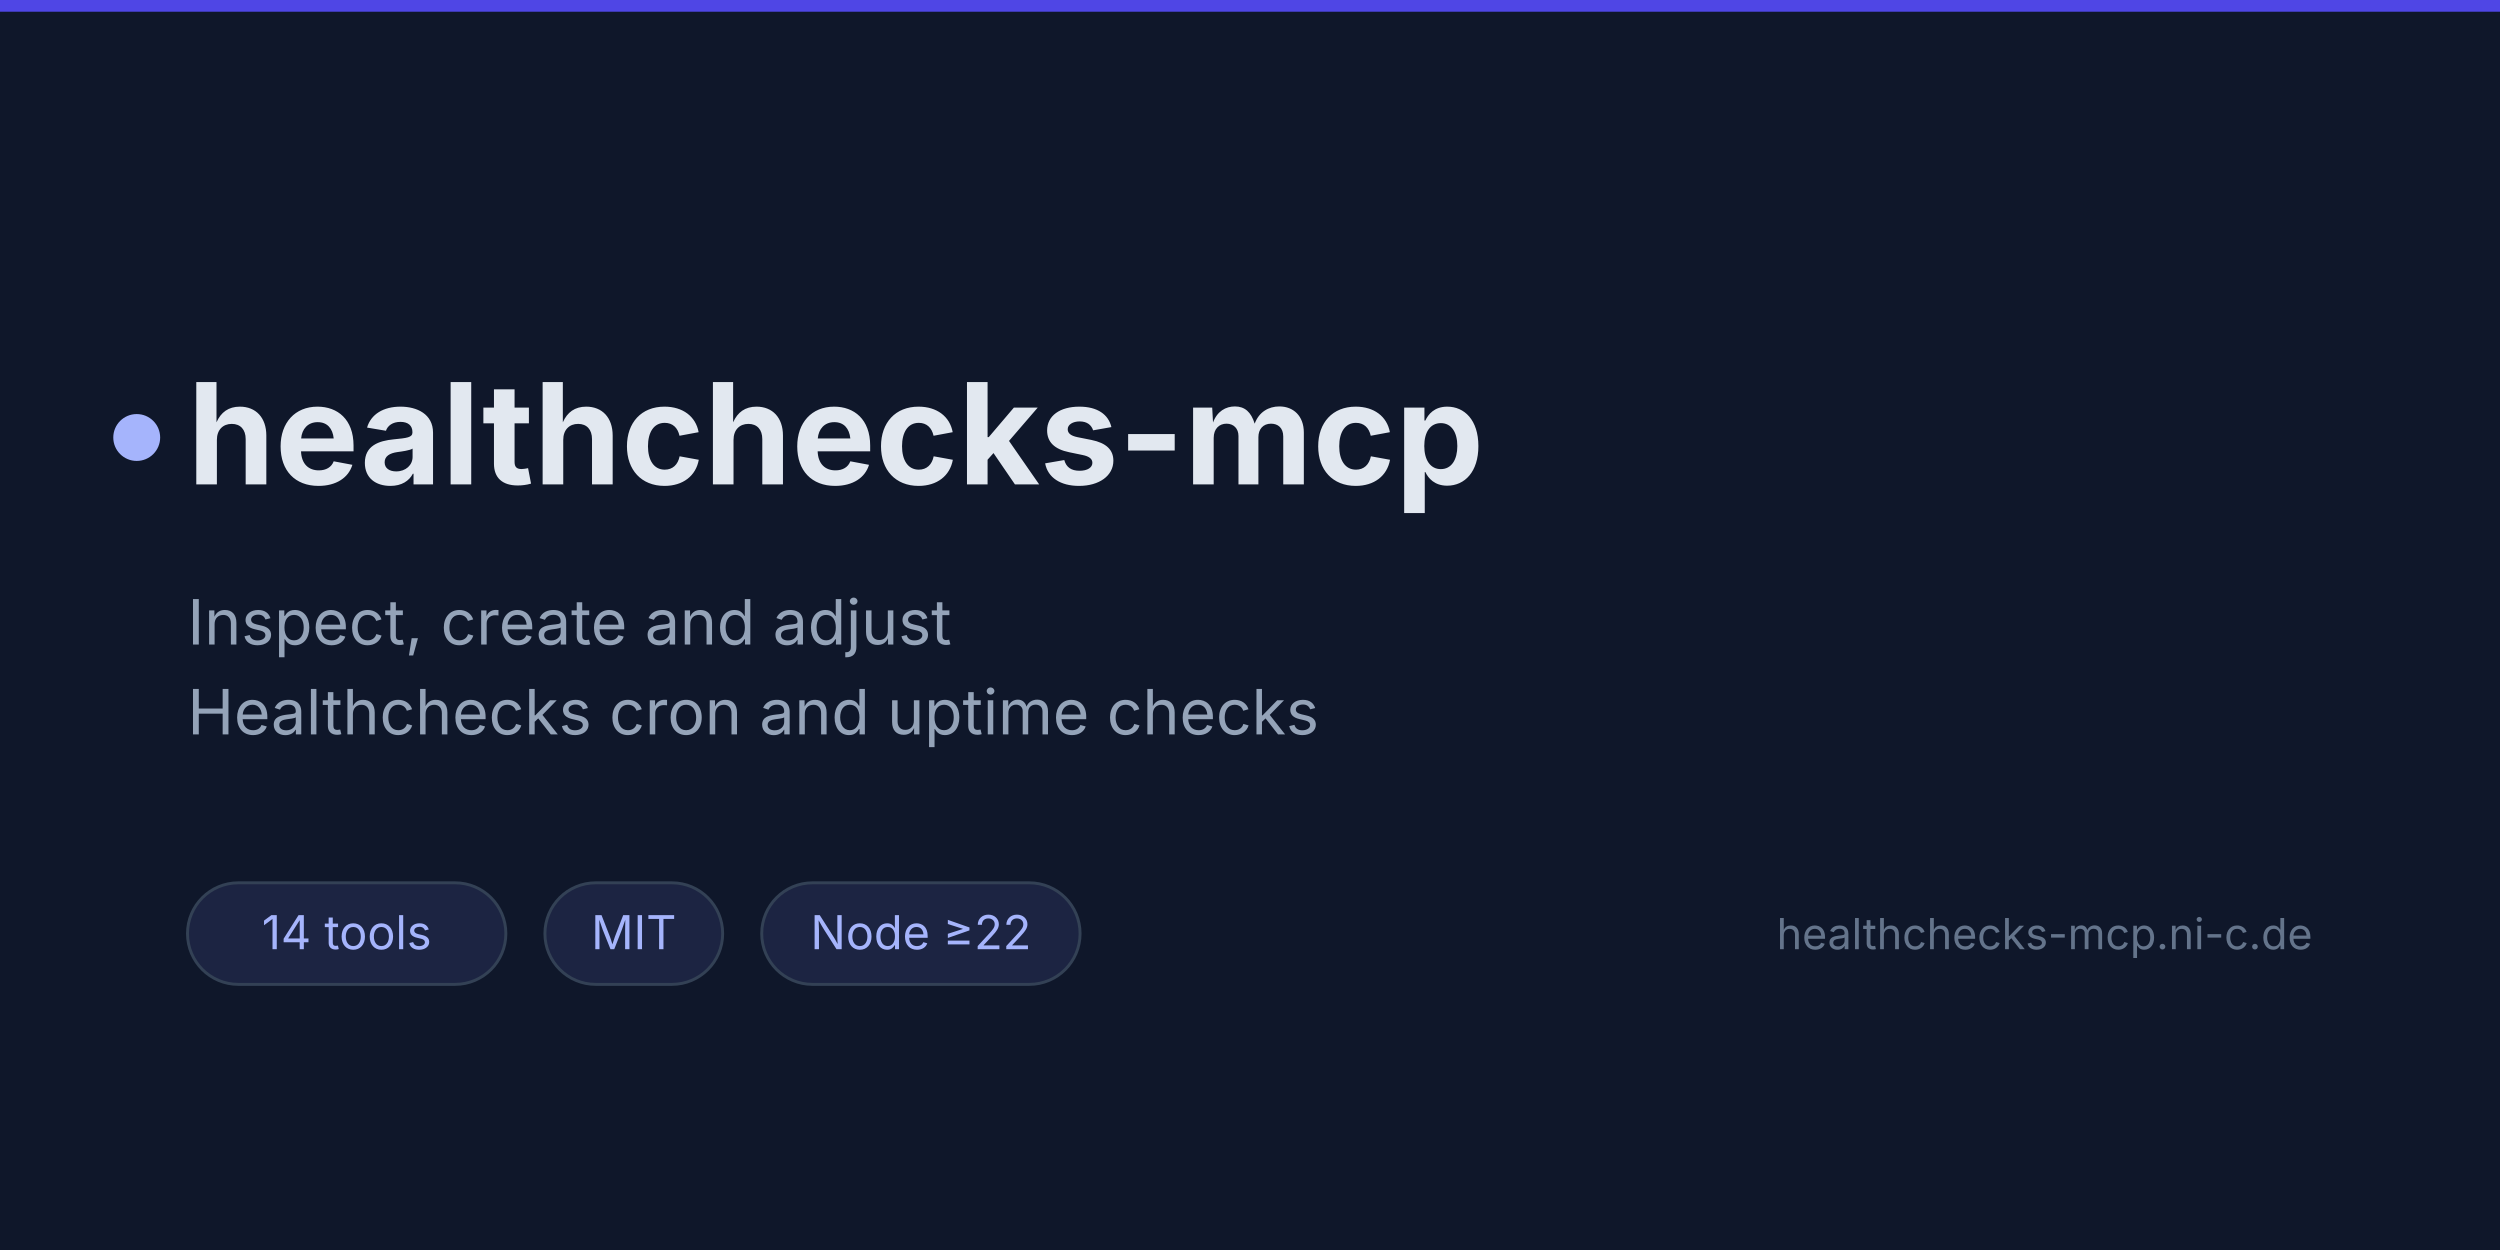
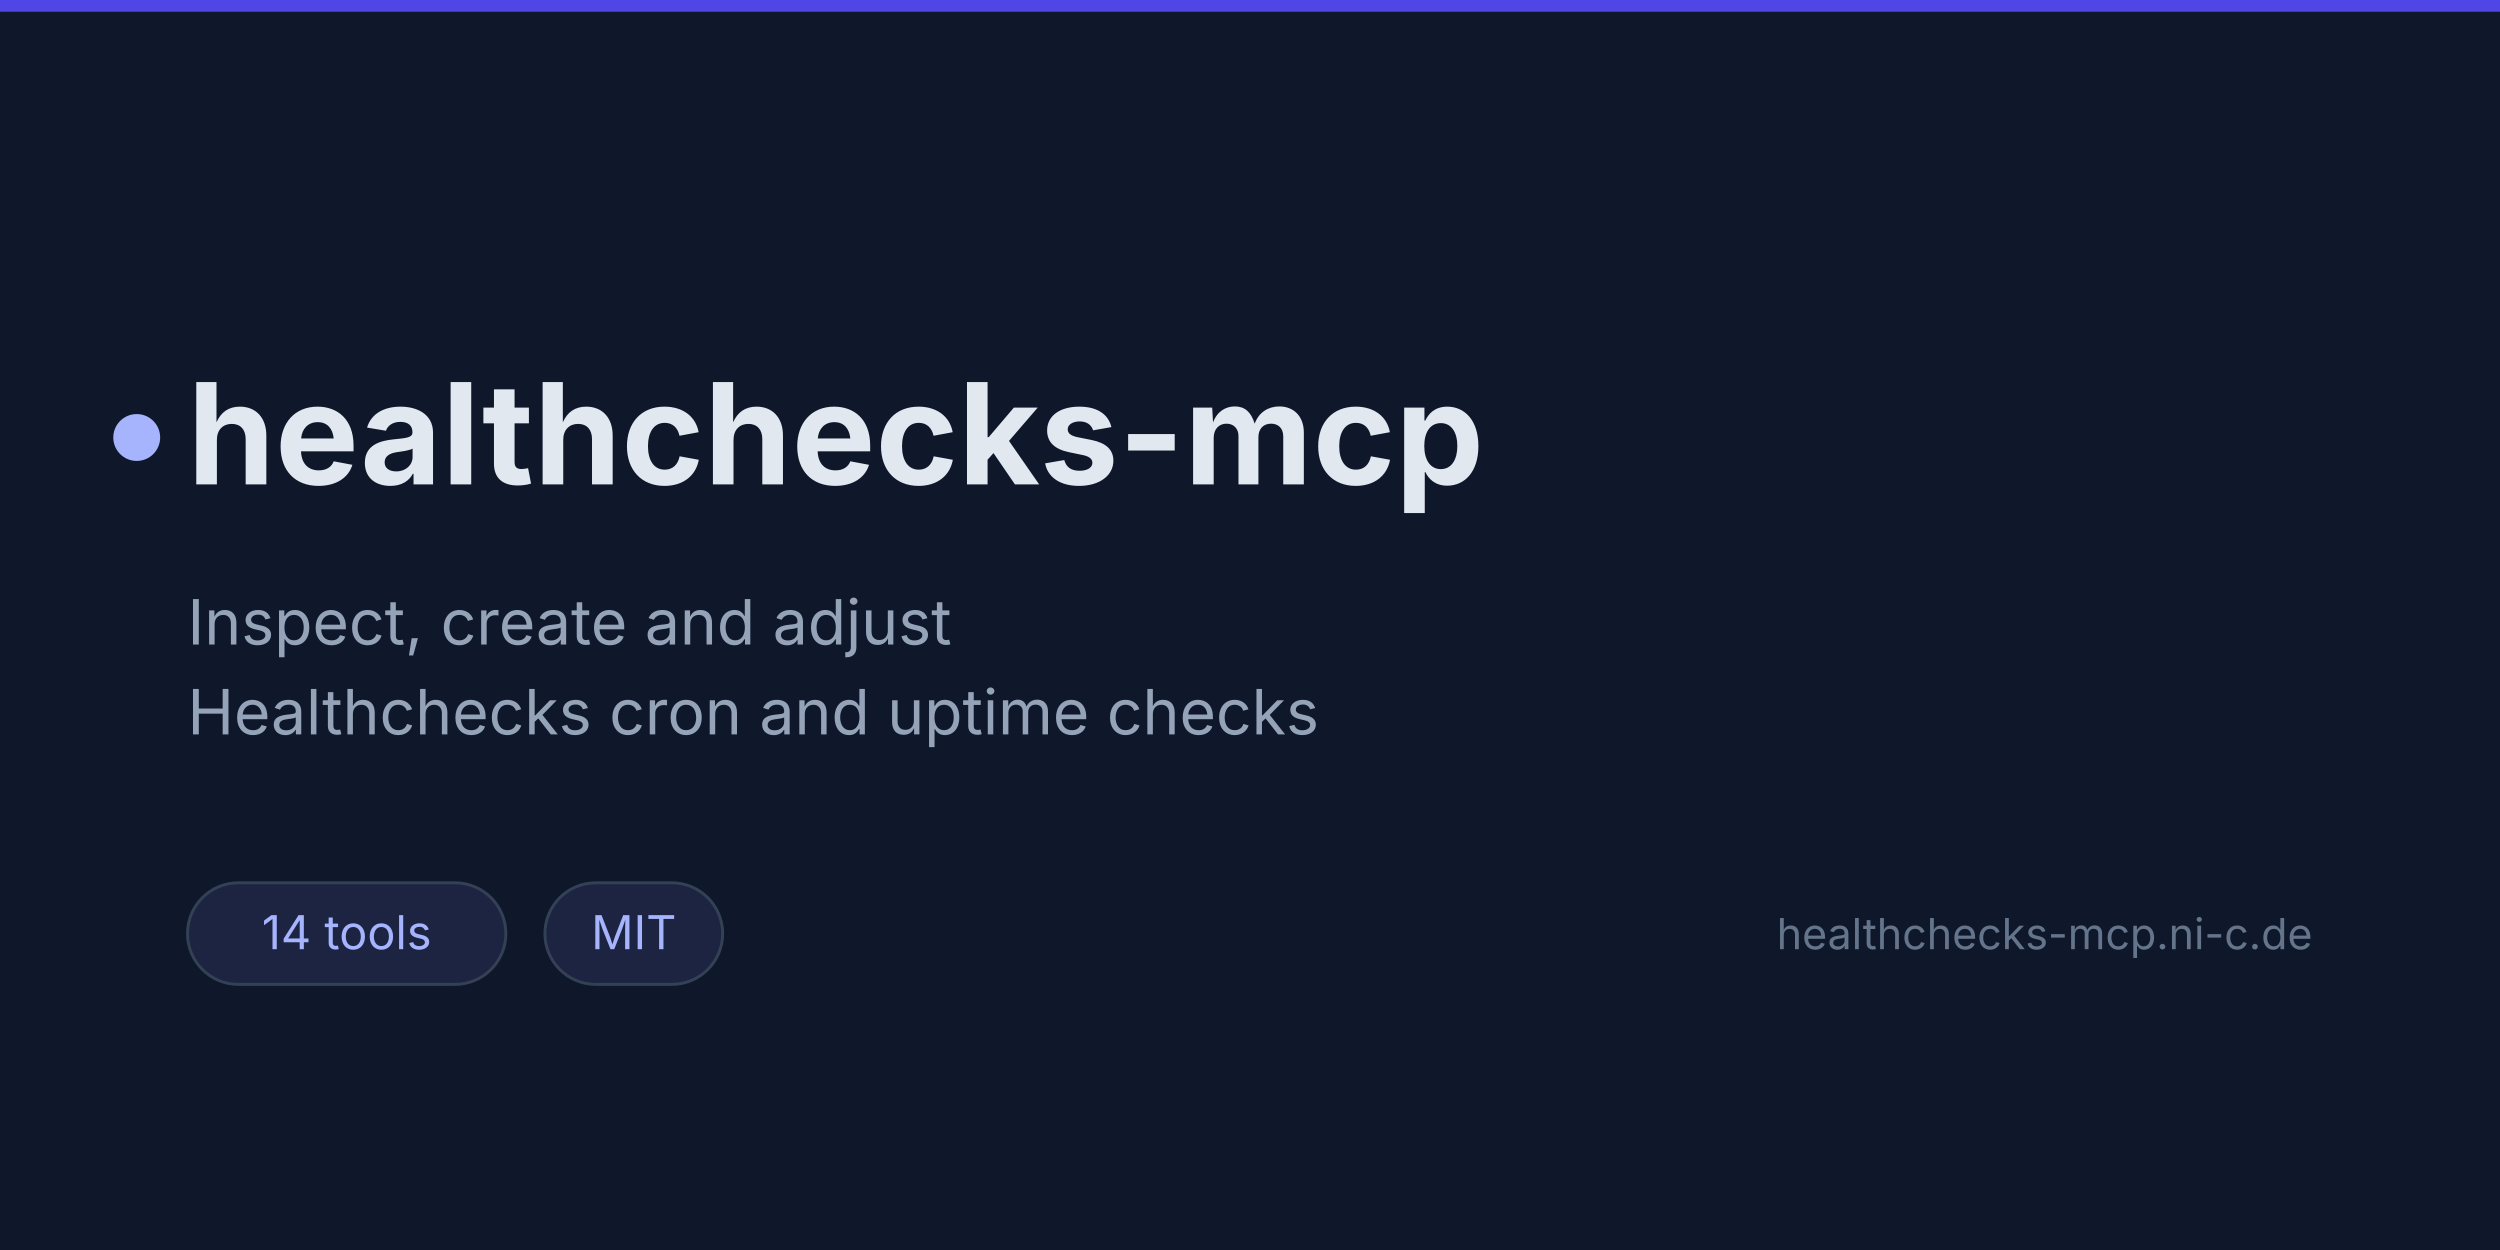
<svg xmlns="http://www.w3.org/2000/svg" viewBox="0 0 1280 640" width="1280" height="640">
  <style>
    text { font-family: Inter, "Fira Sans", "DejaVu Sans", sans-serif; }
    .title { font-size: 72px; font-weight: 700; fill: #e2e8f0; }
    .tagline { font-size: 32px; fill: #94a3b8; }
    .pill { fill: rgba(129, 140, 248, 0.12); stroke: #334155; stroke-width: 1.5; }
    .pill-label { font-size: 24px; fill: #a5b4fc; }
    .site { font-size: 22px; fill: #64748b; }
  </style>
  <rect x="0" y="0" width="1280" height="640" fill="#0f172a" />
  <rect x="0" y="0" width="1280" height="6" fill="#4f46e5" />
  <circle cx="70" cy="224" r="12" fill="#a5b4fc" />
  <text class="title" x="96" y="248">healthchecks-mcp</text>
  <text class="tagline" x="96" y="330">Inspect, create and adjust</text>
  <text class="tagline" x="96" y="376">Healthchecks cron and uptime checks</text>
  <rect class="pill" x="96" y="452" width="163" height="52" rx="26" />
  <text class="pill-label" x="177.5" y="486" text-anchor="middle">14 tools</text>
  <rect class="pill" x="279" y="452" width="91" height="52" rx="26" />
  <text class="pill-label" x="324.5" y="486" text-anchor="middle">MIT</text>
-   <rect class="pill" x="390" y="452" width="163" height="52" rx="26" />
-   <text class="pill-label" x="471.5" y="486" text-anchor="middle">Node ≥22</text>
  <text class="site" x="1184" y="486" text-anchor="end">healthchecks-mcp.ni-c.de</text>
</svg>
